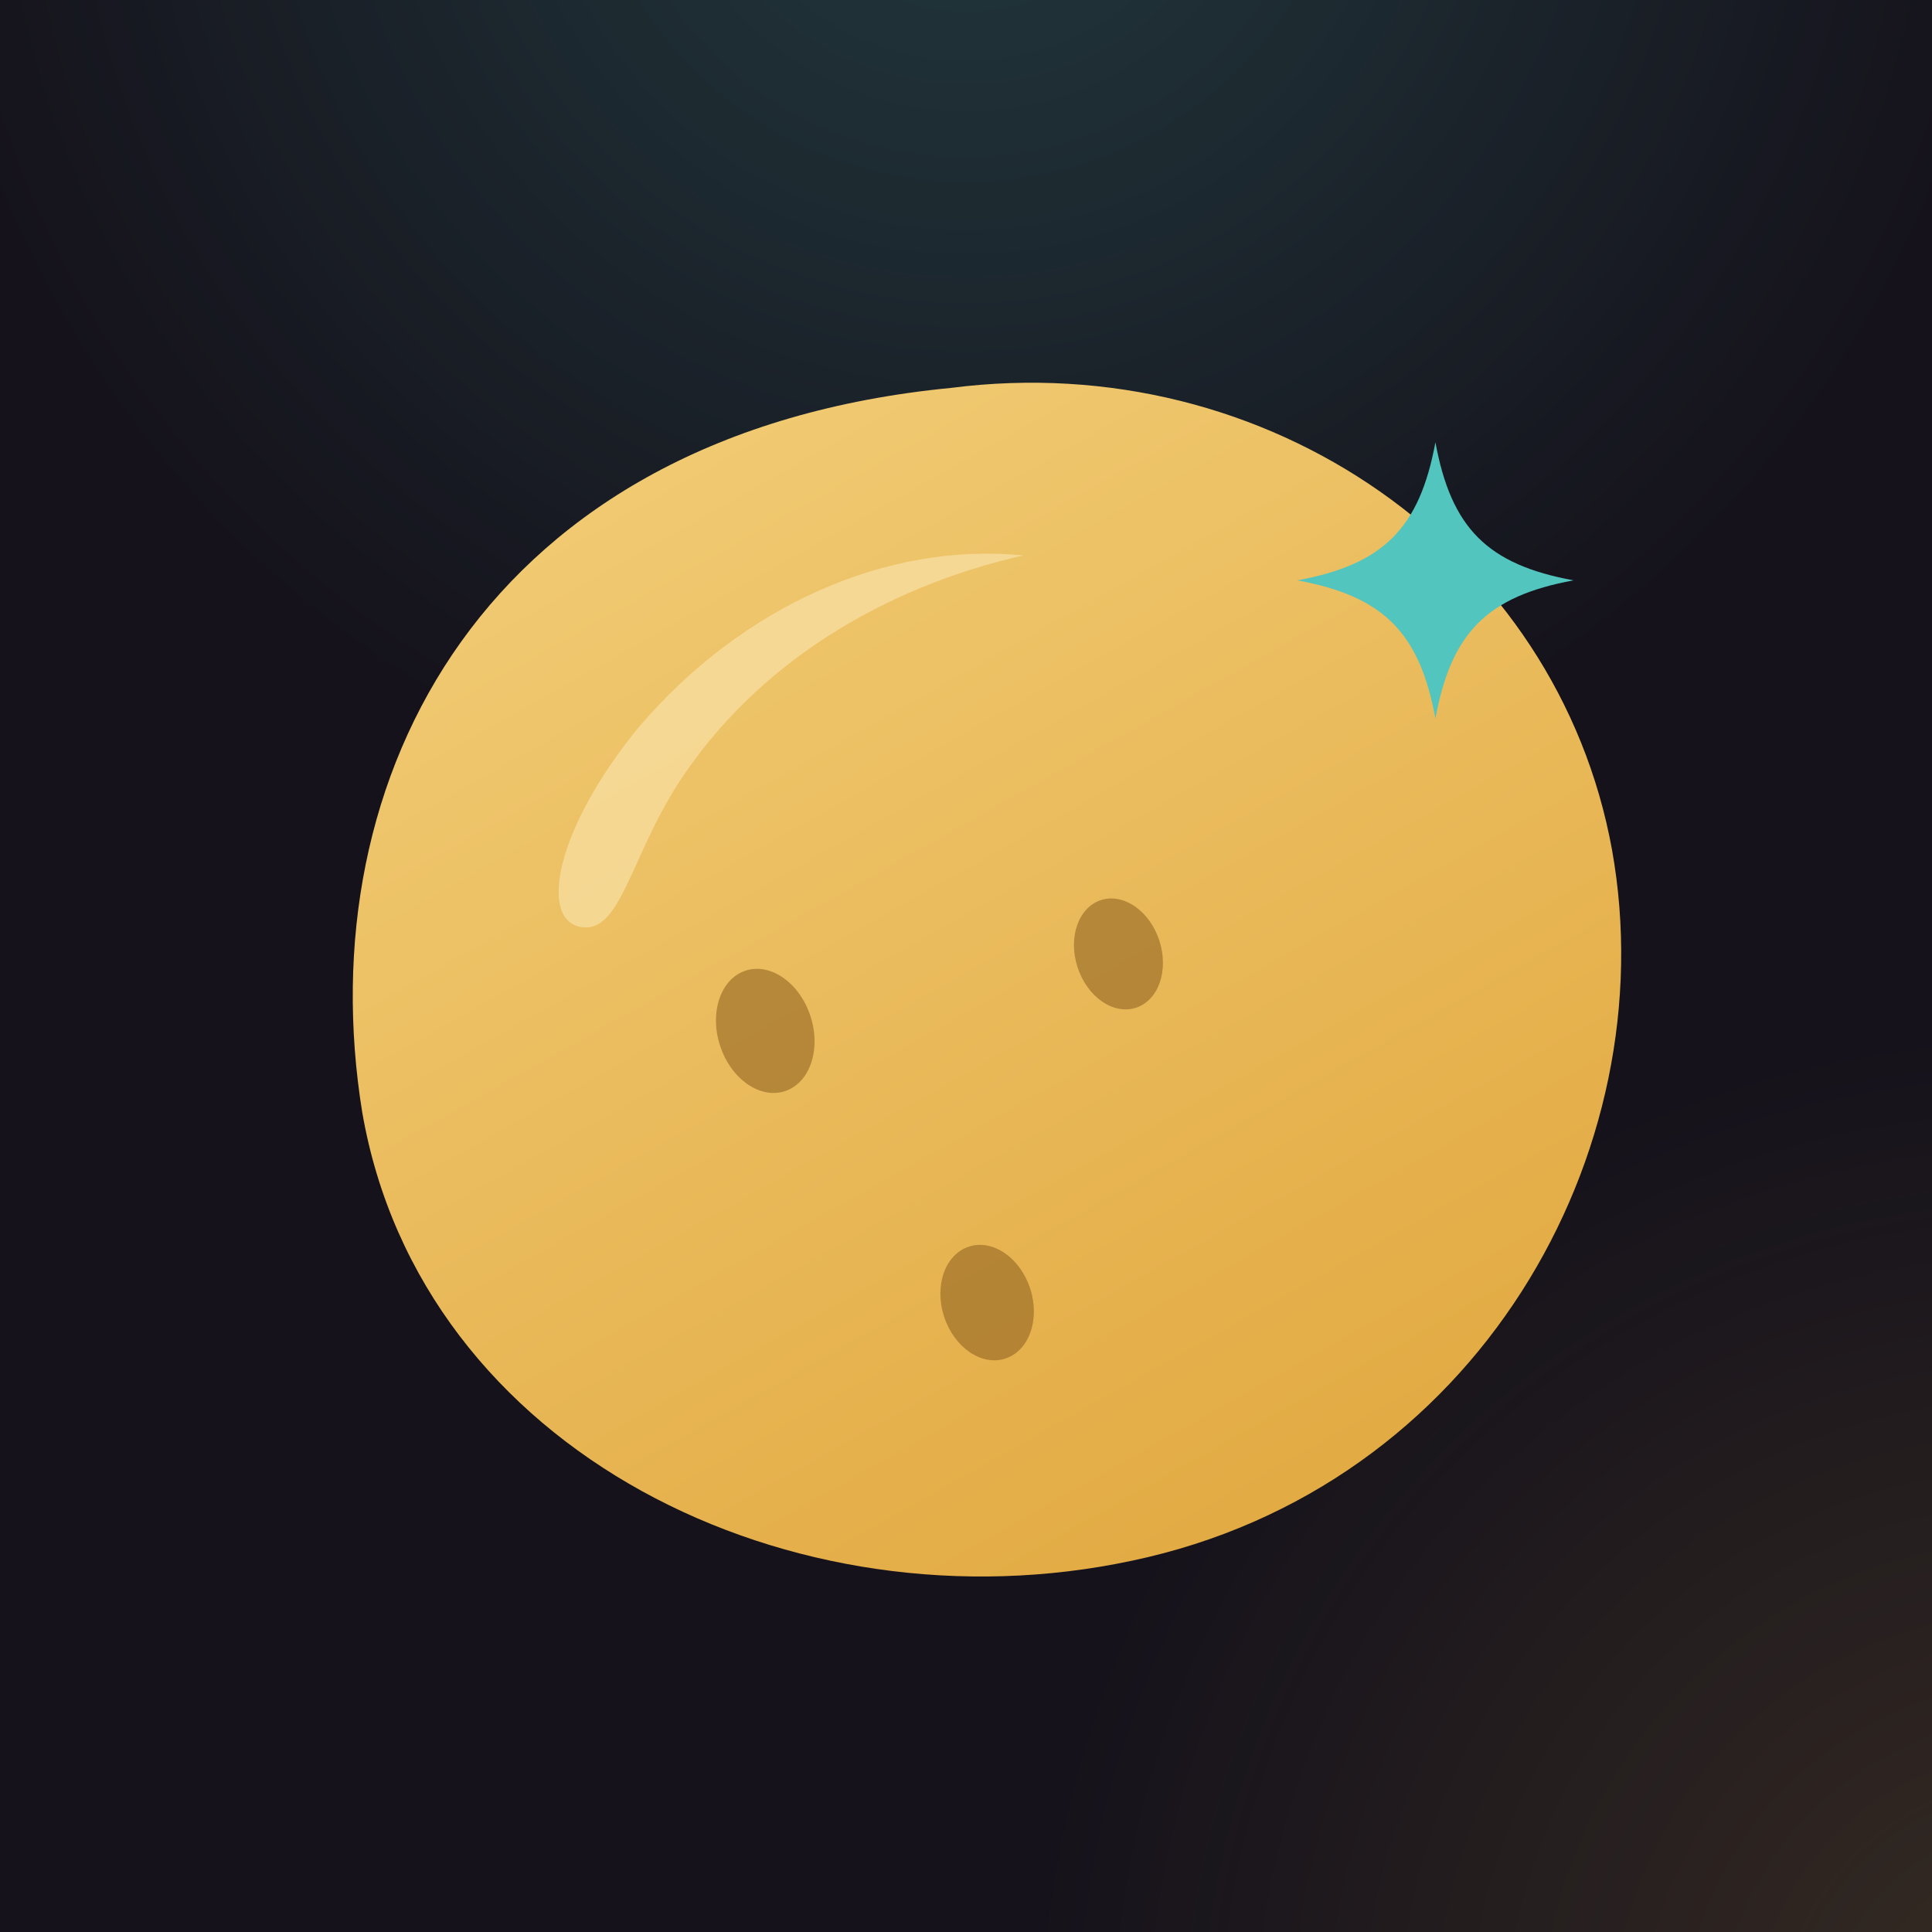
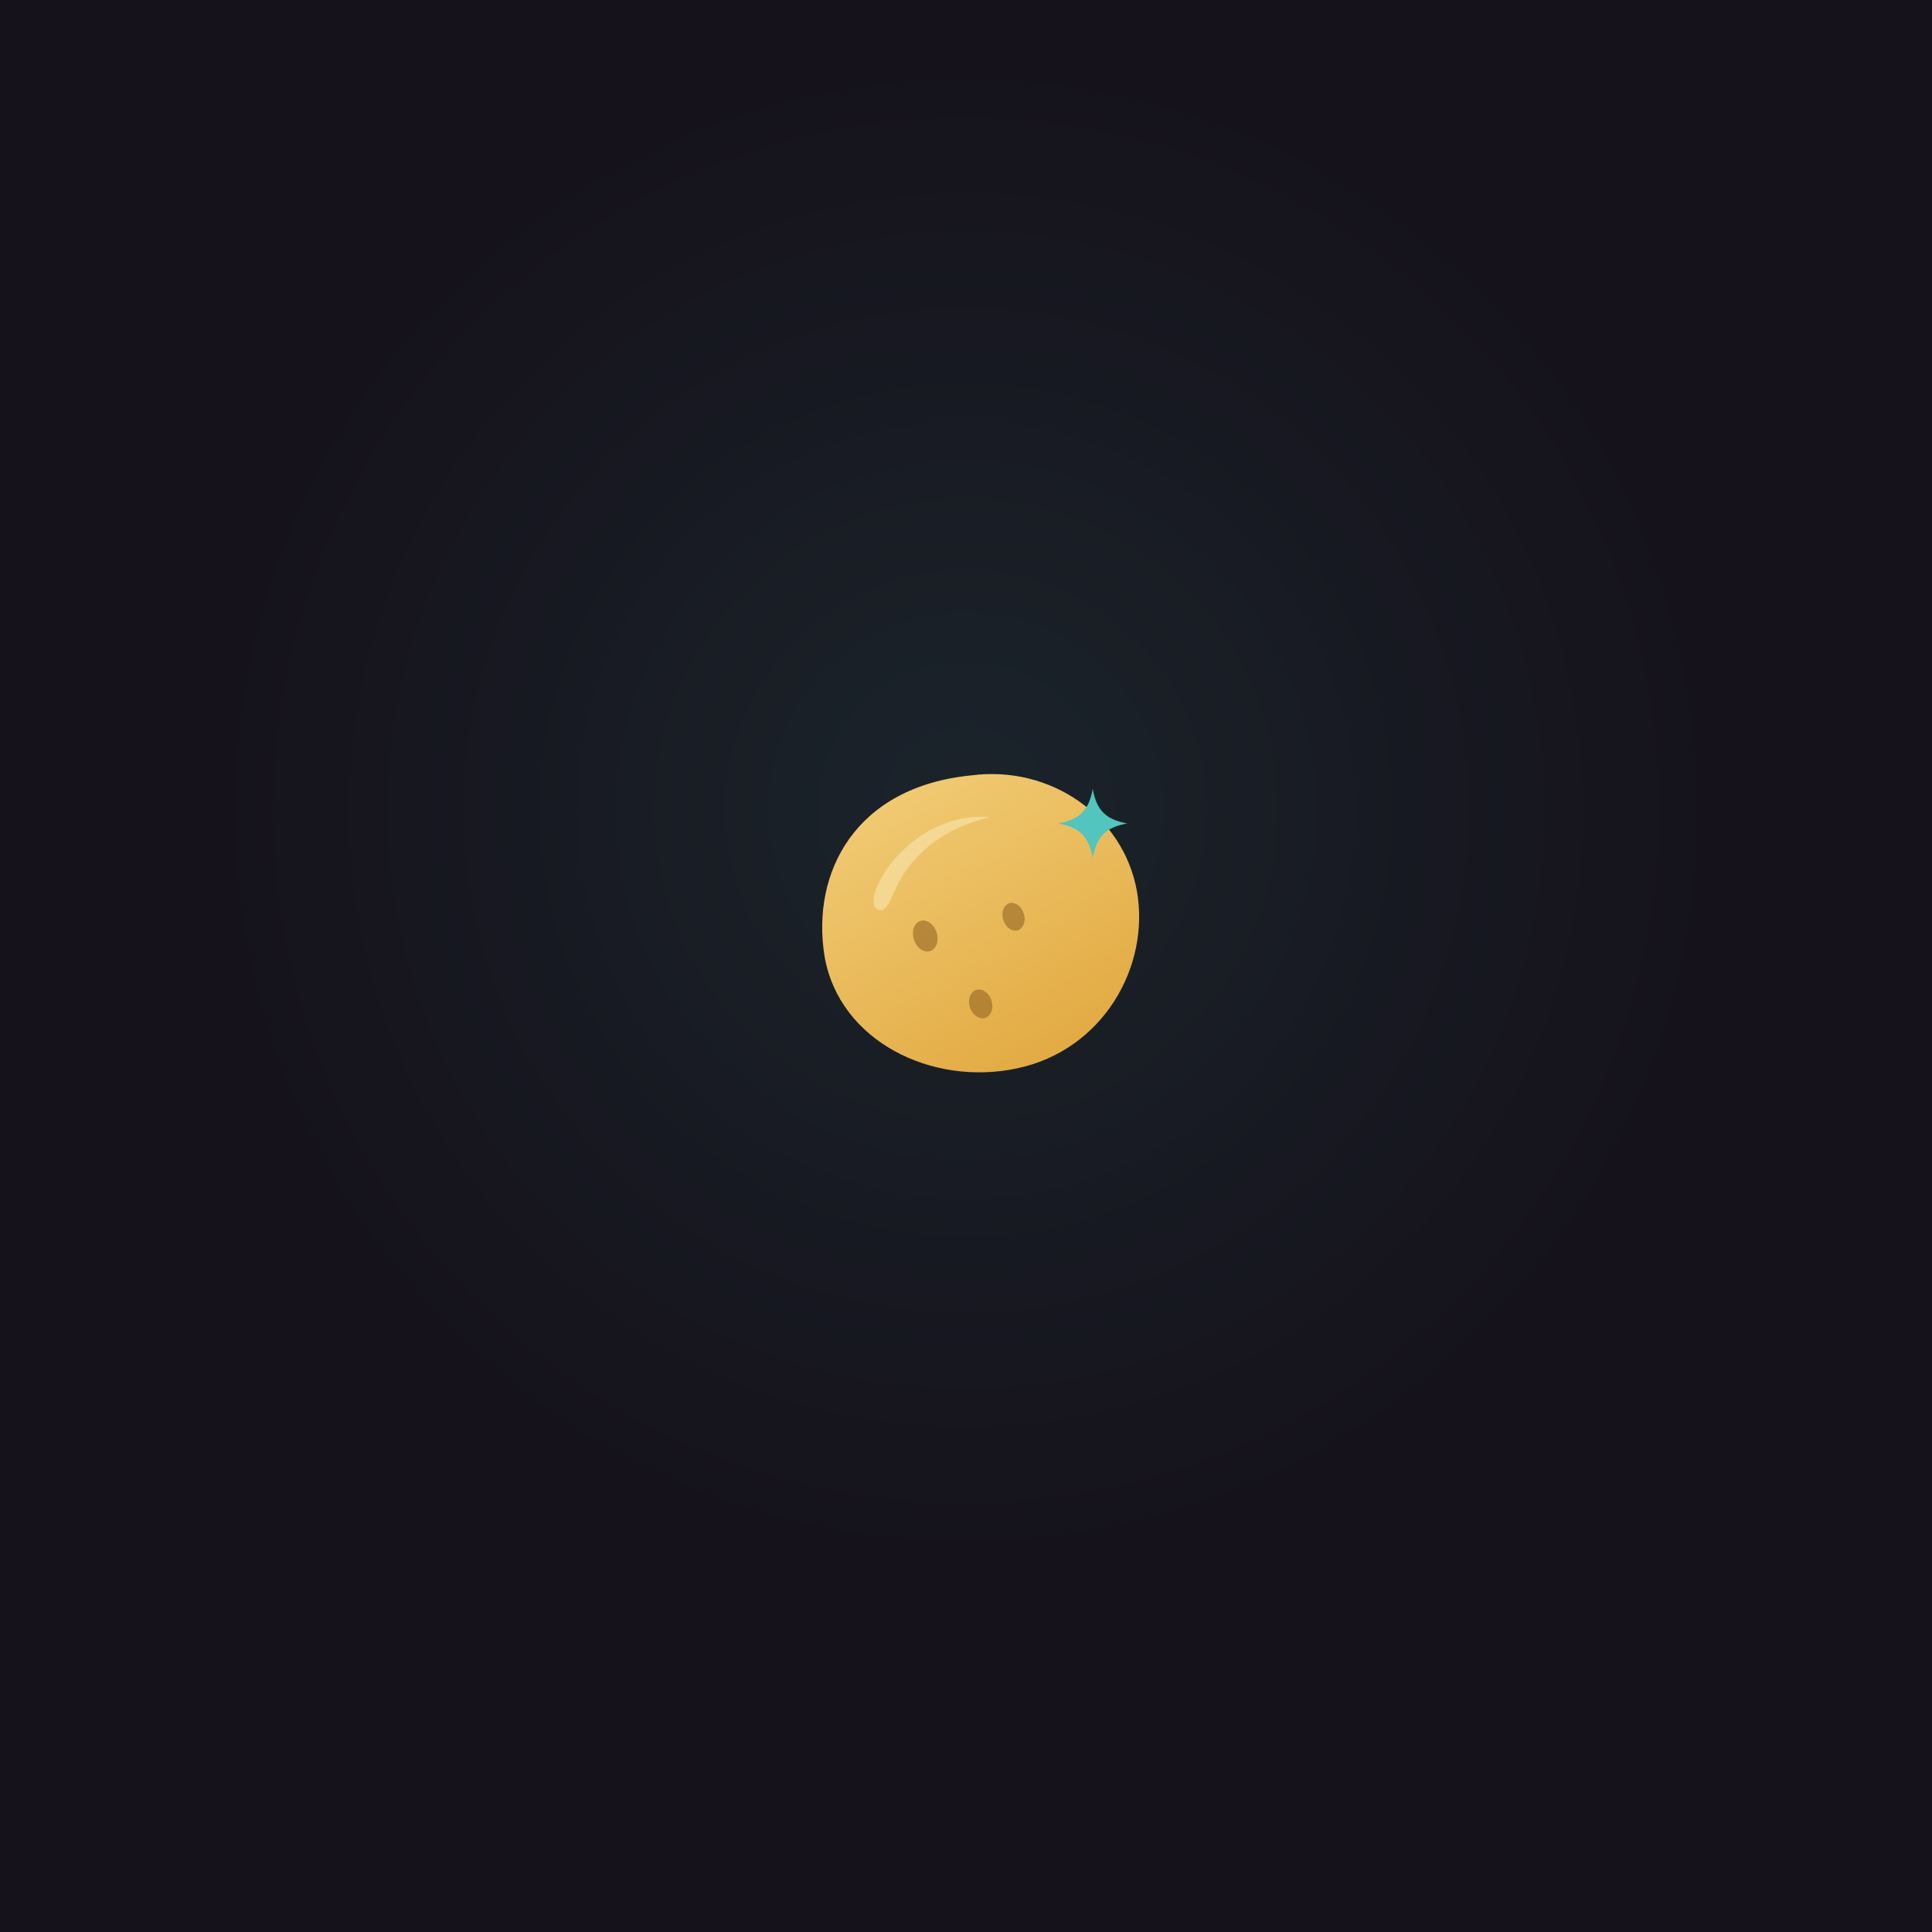
- <svg xmlns="http://www.w3.org/2000/svg" viewBox="0 0 1024 1024" fill="none">
+ <svg xmlns="http://www.w3.org/2000/svg" viewBox="0 0 2732 2732" fill="none">
  <defs>
    <linearGradient id="mp-potato" x1="11" y1="5" x2="29" y2="37" gradientUnits="userSpaceOnUse">
      <stop stop-color="#F2CD77" />
      <stop offset="1" stop-color="#DFA338" />
    </linearGradient>
-     <radialGradient id="mp-glow-teal" cx="0.5" cy="-0.1" r="0.9">
-       <stop stop-color="#51C5BE" stop-opacity="0.22" />
-       <stop offset="0.6" stop-color="#51C5BE" stop-opacity="0" />
-     </radialGradient>
-     <radialGradient id="mp-glow-gold" cx="1.05" cy="1.05" r="0.8">
-       <stop stop-color="#E7B24E" stop-opacity="0.16" />
-       <stop offset="0.65" stop-color="#E7B24E" stop-opacity="0" />
+     <radialGradient id="mp-glow" cx="0.5" cy="0.42" r="0.55">
+       <stop stop-color="#51C5BE" stop-opacity="0.10" />
+       <stop offset="0.7" stop-color="#51C5BE" stop-opacity="0" />
    </radialGradient>
  </defs>
-   <rect width="1024" height="1024" fill="#15121B" />
-   <rect width="1024" height="1024" fill="url(#mp-glow-teal)" />
-   <rect width="1024" height="1024" fill="url(#mp-glow-gold)" />
-   <g transform="translate(12,76) scale(24)">
+   <rect width="2732" height="2732" fill="#15121B" />
+   <rect width="2732" height="2732" fill="url(#mp-glow)" />
+   <g transform="translate(1046,1010) scale(16)">
    <path d="M20.5 5.4c7-.9 13.4 3.6 14.6 10.2 1.2 6.7-3 14.1-10.6 15.7-7.5 1.6-15.7-2.4-17-9.9C6.3 14 10.2 6.4 20.5 5.4Z" fill="url(#mp-potato)" />
    <path d="M13.6 12.9c2.3-2.7 5.5-4.1 8.5-3.8-3.1.7-5.9 2.4-7.6 5-1.1 1.7-1.3 3.4-2.2 3.2-.9-.2-.5-2.2 1.3-4.4Z" fill="#FCE9B6" opacity="0.55" />
    <g fill="#9A6B27" opacity="0.65">
      <ellipse cx="16.4" cy="19.6" rx="1.05" ry="1.4" transform="rotate(-18 16.4 19.6)" />
      <ellipse cx="24.2" cy="17.9" rx="0.95" ry="1.25" transform="rotate(-18 24.2 17.9)" />
      <ellipse cx="21.3" cy="25.6" rx="1" ry="1.3" transform="rotate(-18 21.3 25.6)" />
    </g>
    <path d="M31.2 6.6c.35 1.9 1.15 2.7 3.05 3.05-1.9.35-2.7 1.15-3.05 3.05-.35-1.9-1.15-2.7-3.05-3.05 1.9-.35 2.7-1.15 3.05-3.05Z" fill="#51C5BE" />
  </g>
</svg>
